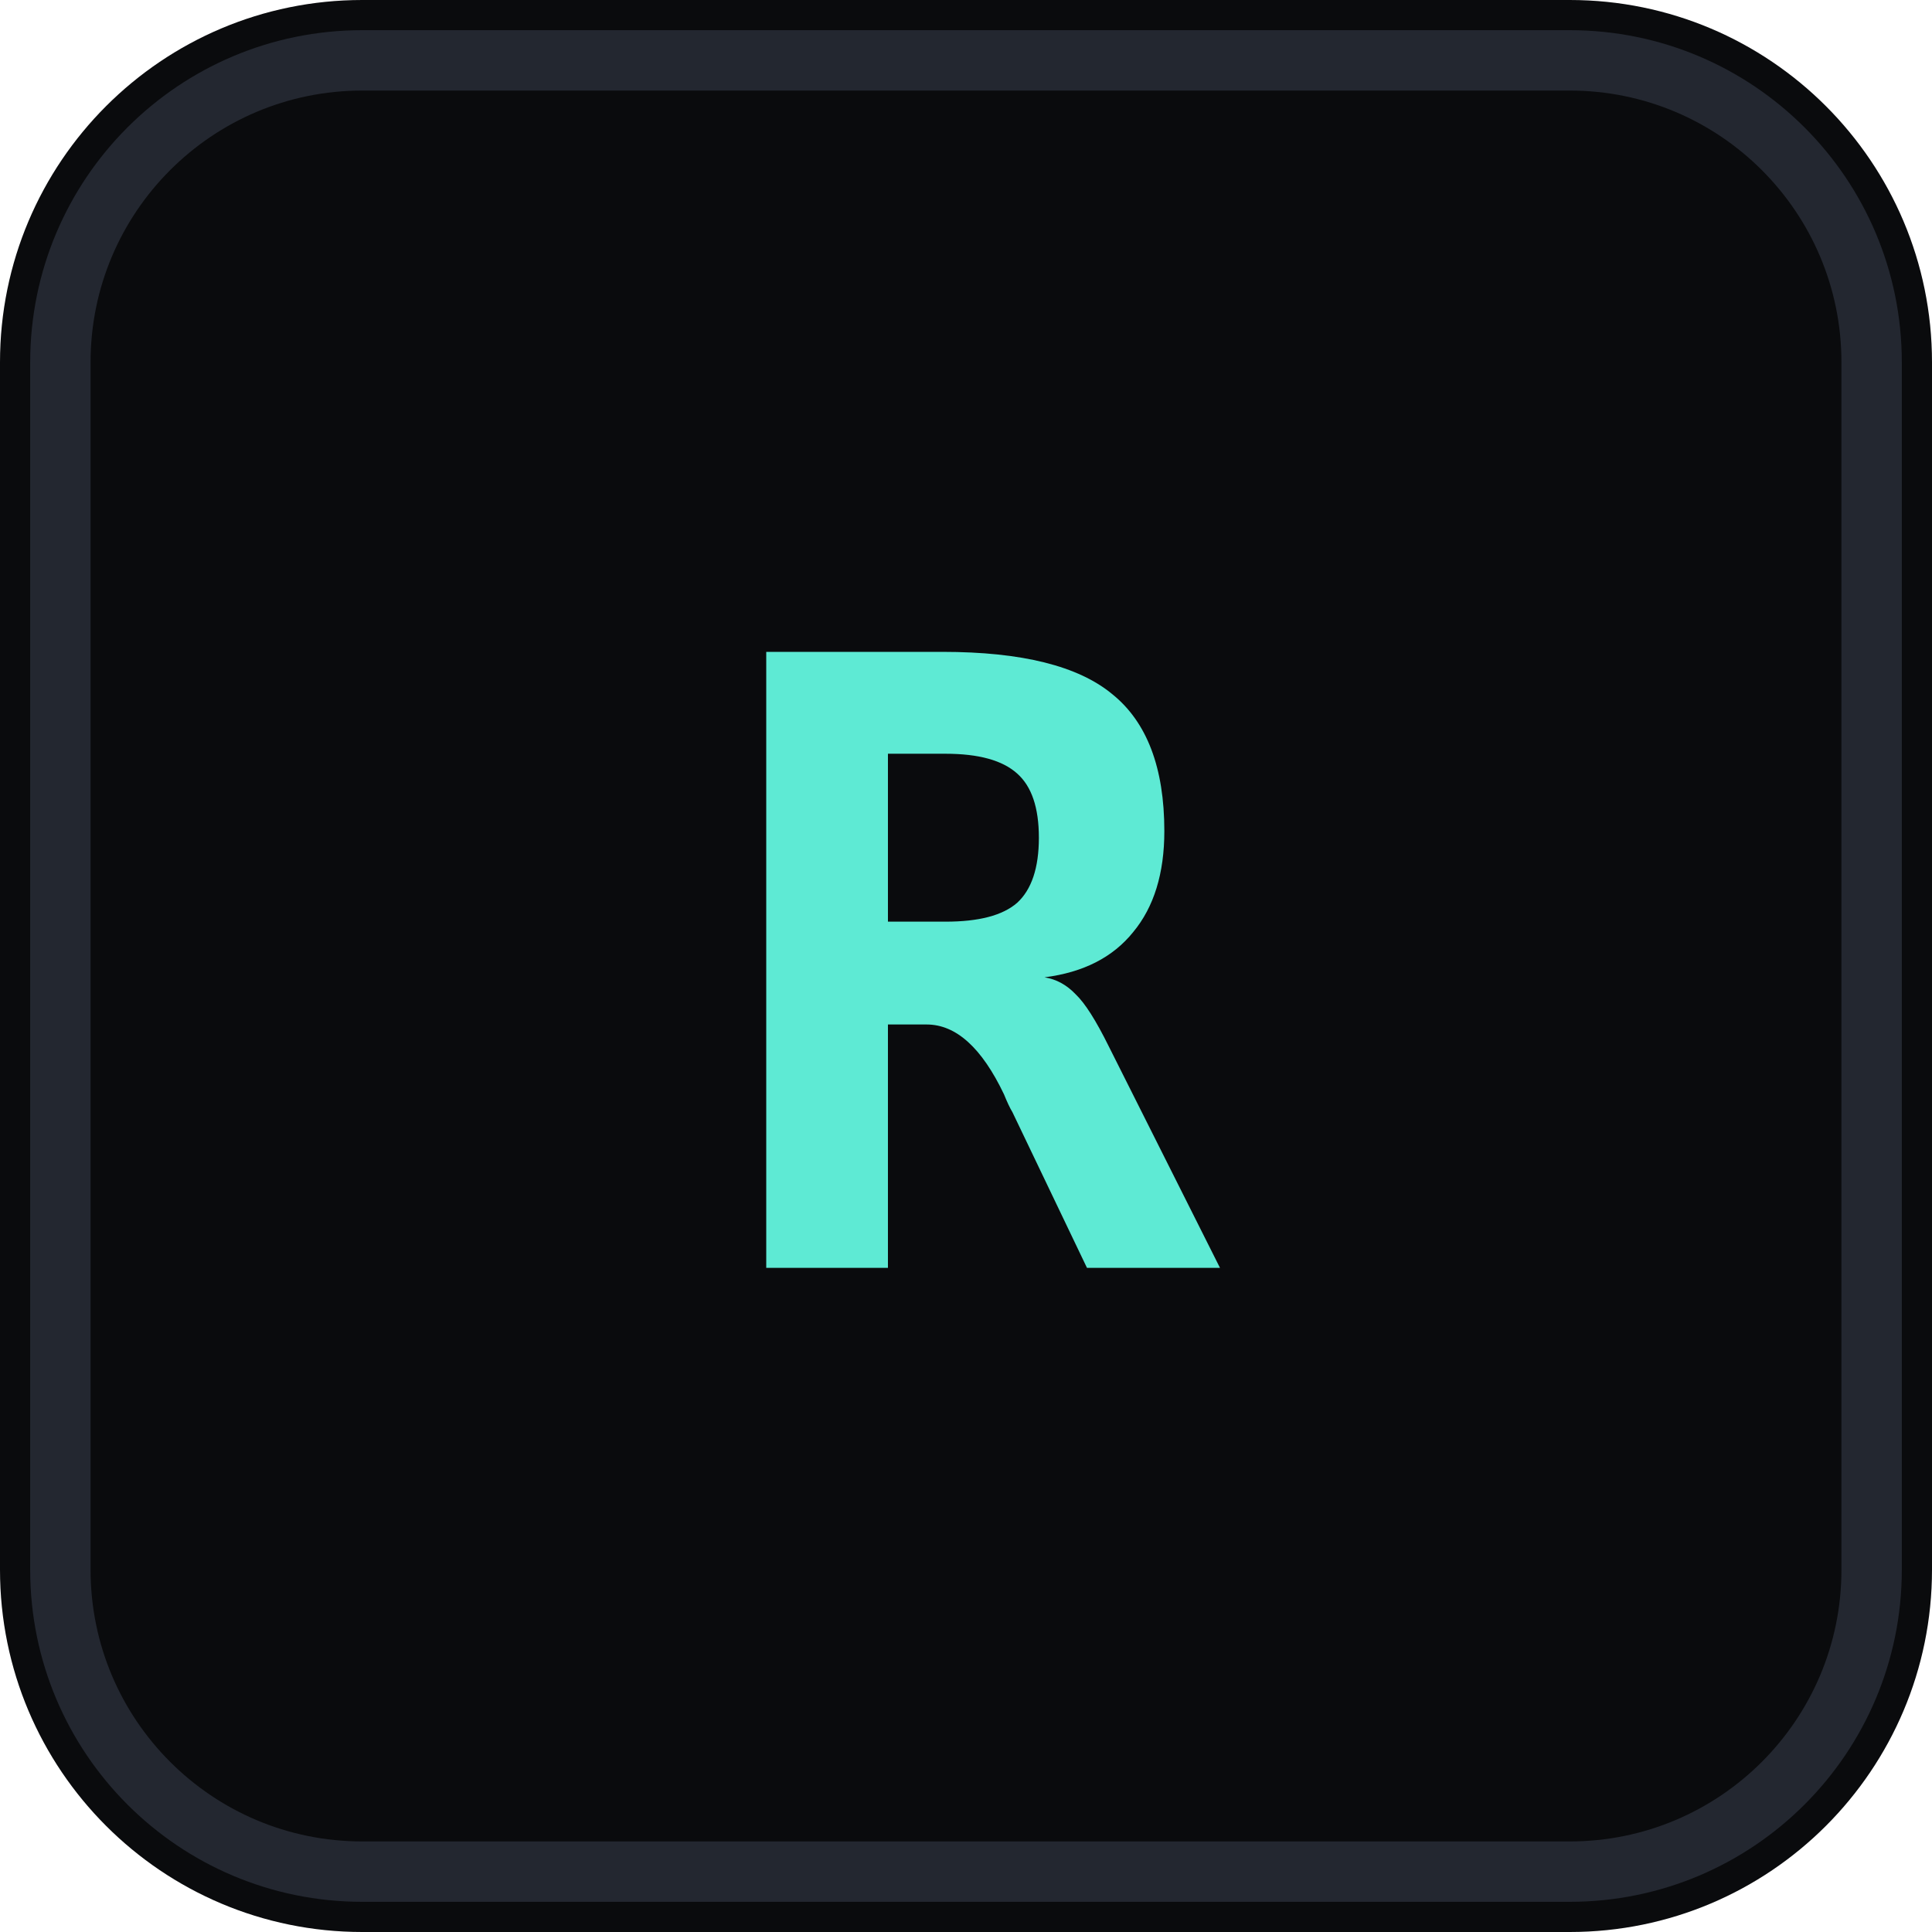
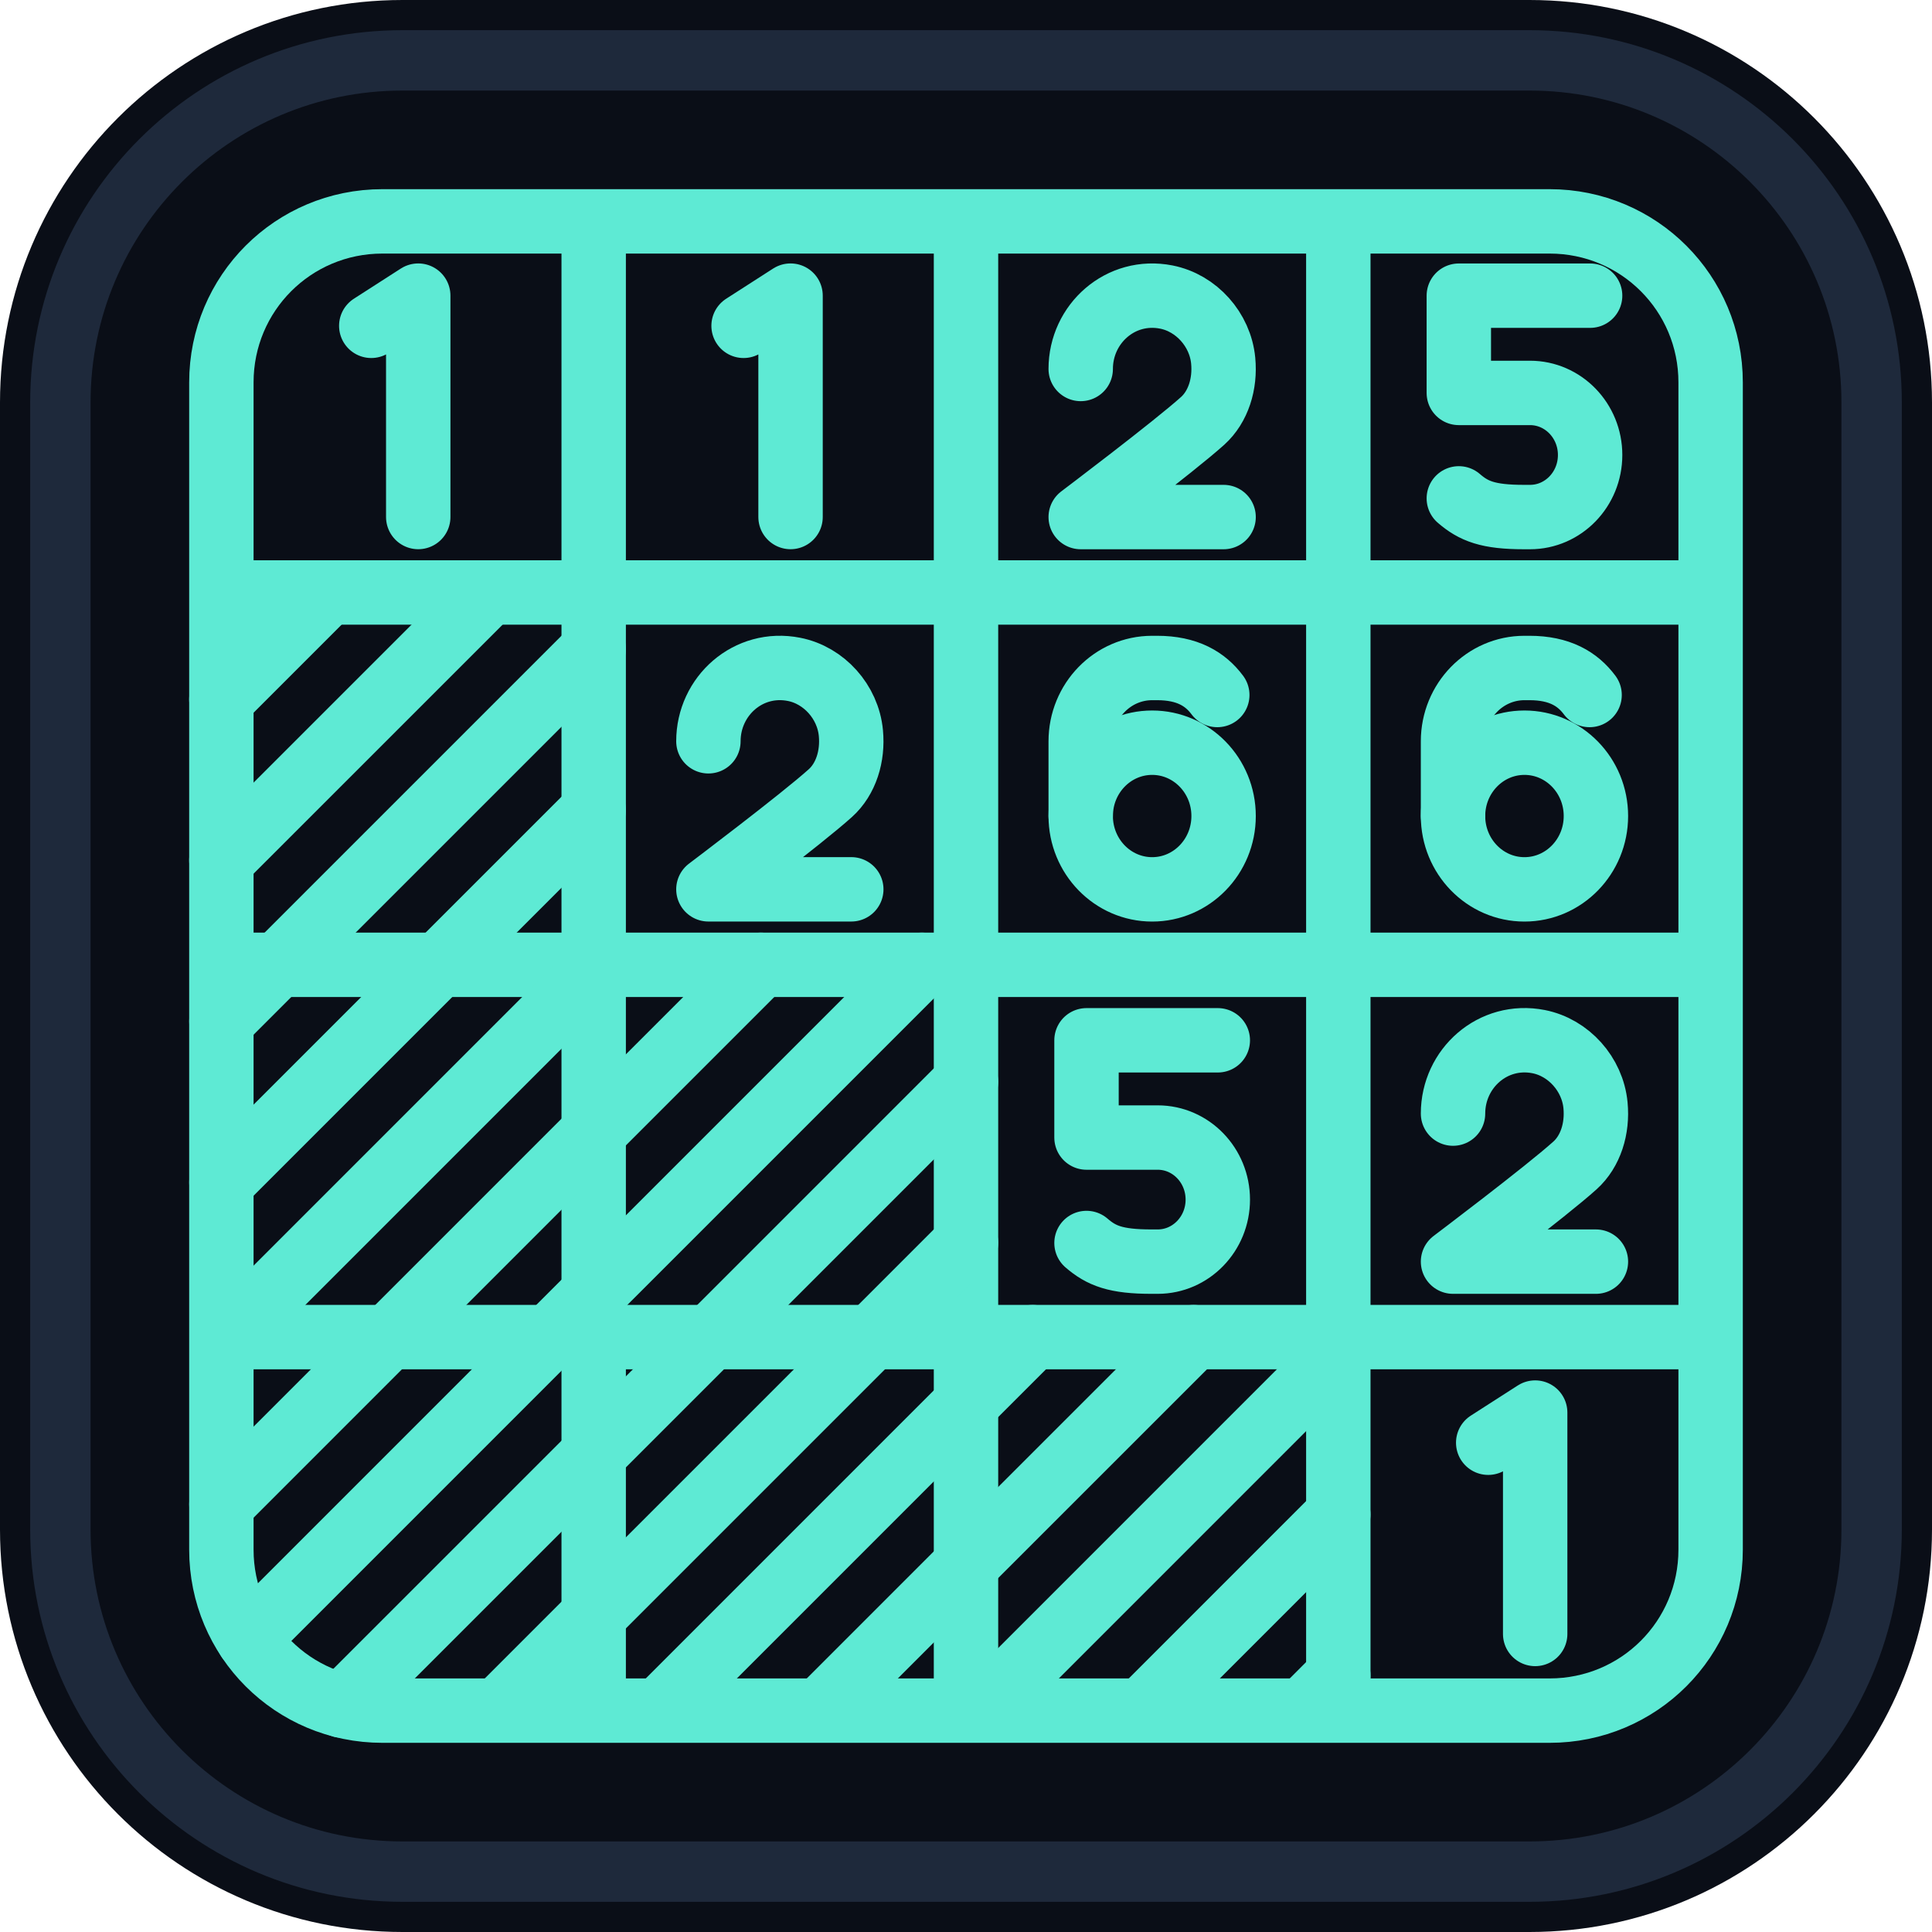
- <svg xmlns="http://www.w3.org/2000/svg" viewBox="0 0 32 32" fill="none">
-   <rect width="32" height="32" rx="6" fill="#0A0B0D" />
-   <rect x="1" y="1" width="30" height="30" rx="5" stroke="#232730" stroke-width="1" />
-   <text x="16" y="21" text-anchor="middle" font-family="monospace" font-size="14" font-weight="600" fill="#5EEAD4">R</text>
+ <svg xmlns="http://www.w3.org/2000/svg" viewBox="0 0 48 48" fill="none">
+   <rect width="48" height="48" rx="10" fill="#0A0E17" />
+   <rect x="1.5" y="1.5" width="45" height="45" rx="8.5" stroke="#1E293B" stroke-width="1.5" />
+   <g stroke="#5EEAD4" stroke-width="1.6" stroke-linecap="round" stroke-linejoin="round">
+     <path d="M9.5 5.5h29c2.216 0 4 1.785 4 4v29c0 2.216-1.784 4-4 4h-29c-2.216 0-4-1.784-4-4v-29c0-2.215 1.784-4 4-4m5.25 0v37M24 5.5v37m9.25-37v37m9.25-27.78h-37m37 9.25h-37m37 9.25h-37" />
+     <g>
+       <path d="m18.474 8.095l1.167-.75v5.5M9.224 8.095l1.167-.75v5.5m26.583 22.999l1.167-.749v5.5M36.1 27.667c0-1.125.992-2.011 2.127-1.788c.745.147 1.34.808 1.413 1.583c.055.576-.122 1.144-.51 1.493c-.718.647-3.03 2.39-3.03 2.39h3.55M26.85 9.167c0-1.124.992-2.011 2.127-1.787c.745.147 1.34.808 1.413 1.582c.055.576-.122 1.144-.51 1.494c-.718.646-3.03 2.39-3.03 2.39h3.55m-12.8 5.571c0-1.125.992-2.011 2.127-1.787c.745.146 1.34.807 1.413 1.582c.055.576-.122 1.144-.51 1.493c-.718.647-3.03 2.39-3.03 2.39h3.55m5.844 8.787c.368.318.725.463 1.616.463h.153c.824 0 1.493-.69 1.493-1.541v0c0-.852-.669-1.542-1.493-1.542h-1.769v-2.416h3.262m5.988-13.464c.368.318.725.464 1.616.464h.153c.824 0 1.493-.69 1.493-1.542v0c0-.852-.669-1.542-1.493-1.542h-1.769V7.346h3.262M30.4 20.274c0 1.006-.795 1.822-1.775 1.822s-1.775-.816-1.775-1.822v0c0-1.006.795-1.822 1.775-1.822h0c.98 0 1.775.816 1.775 1.822" />
+       <path d="M30.243 17.267c-.296-.398-.746-.671-1.493-.671h-.125c-.98 0-1.775.815-1.775 1.822v1.856m12.8 0c0 1.006-.795 1.822-1.775 1.822h0c-.98 0-1.775-.816-1.775-1.822v0c0-1.006.795-1.822 1.775-1.822h0c.98 0 1.775.816 1.775 1.822" />
+       <path d="M39.493 17.267c-.296-.398-.746-.671-1.493-.671h-.125c-.98 0-1.775.815-1.775 1.822v1.856" />
+     </g>
+     <path d="M8.155 14.721L5.5 17.376m6.655-2.655L5.5 21.375m1.405 2.596l-1.404 1.404m9.249-9.249L6.906 23.97m3.999.001l-5.404 5.404m9.249-9.249l-3.845 3.845m3.845.154l-9.095 9.096m4-.001l-4.154 4.155m9.249-9.25l-5.095 5.096m9.25-9.25l-4.154 4.154m-.001 4l-1.095 1.096m9.25-9.25l-8.154 8.154m-1.096 1.095l-7.49 7.491m8.585-4.586l-6.25 6.25m9.155-9.154l-2.904 2.904M24 26.875l-6.345 6.346m-2.905 6.904l-2.345 2.346m9.25-9.25l-6.904 6.904M24 30.875l-2.345 2.346M24 34.875l-7.595 7.596m9.25-9.25L24 34.875m0 4l-3.595 3.596m9.25-9.25L24 38.875m9.25-5.25l-8.845 8.846m8.845-4.846l-4.845 4.846m4.845-.846l-.845.846" />
+   </g>
</svg>
